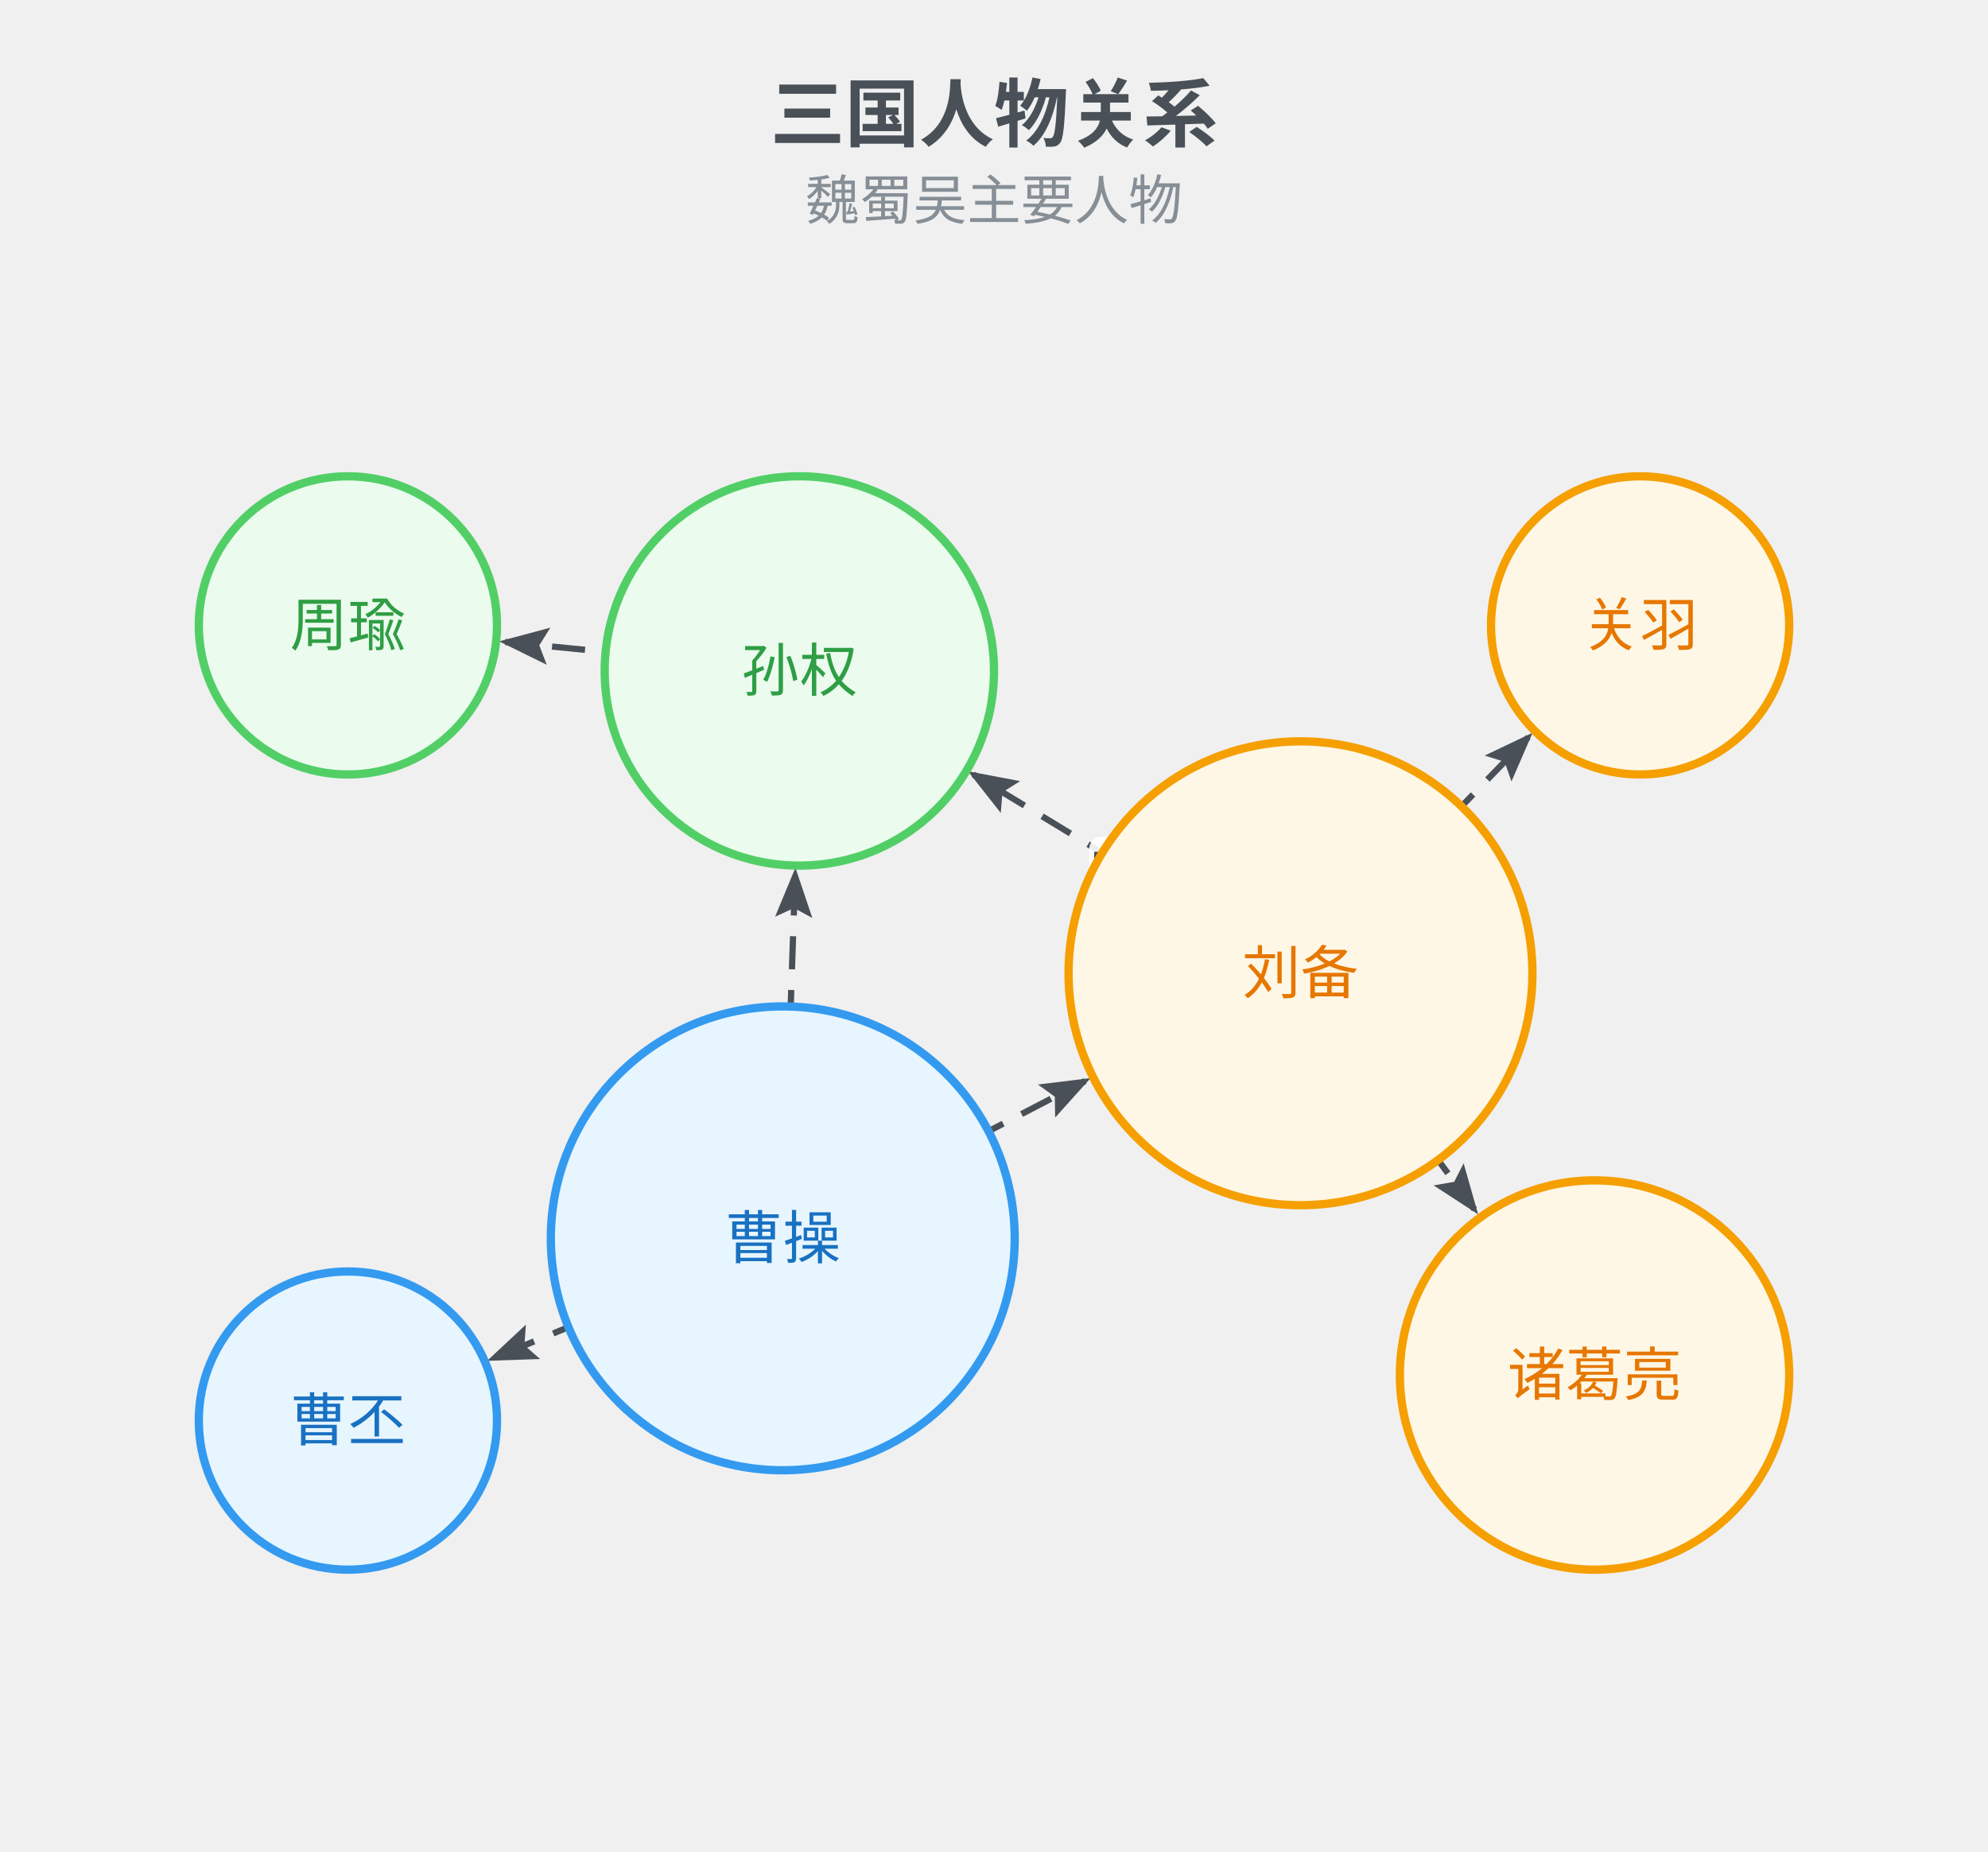
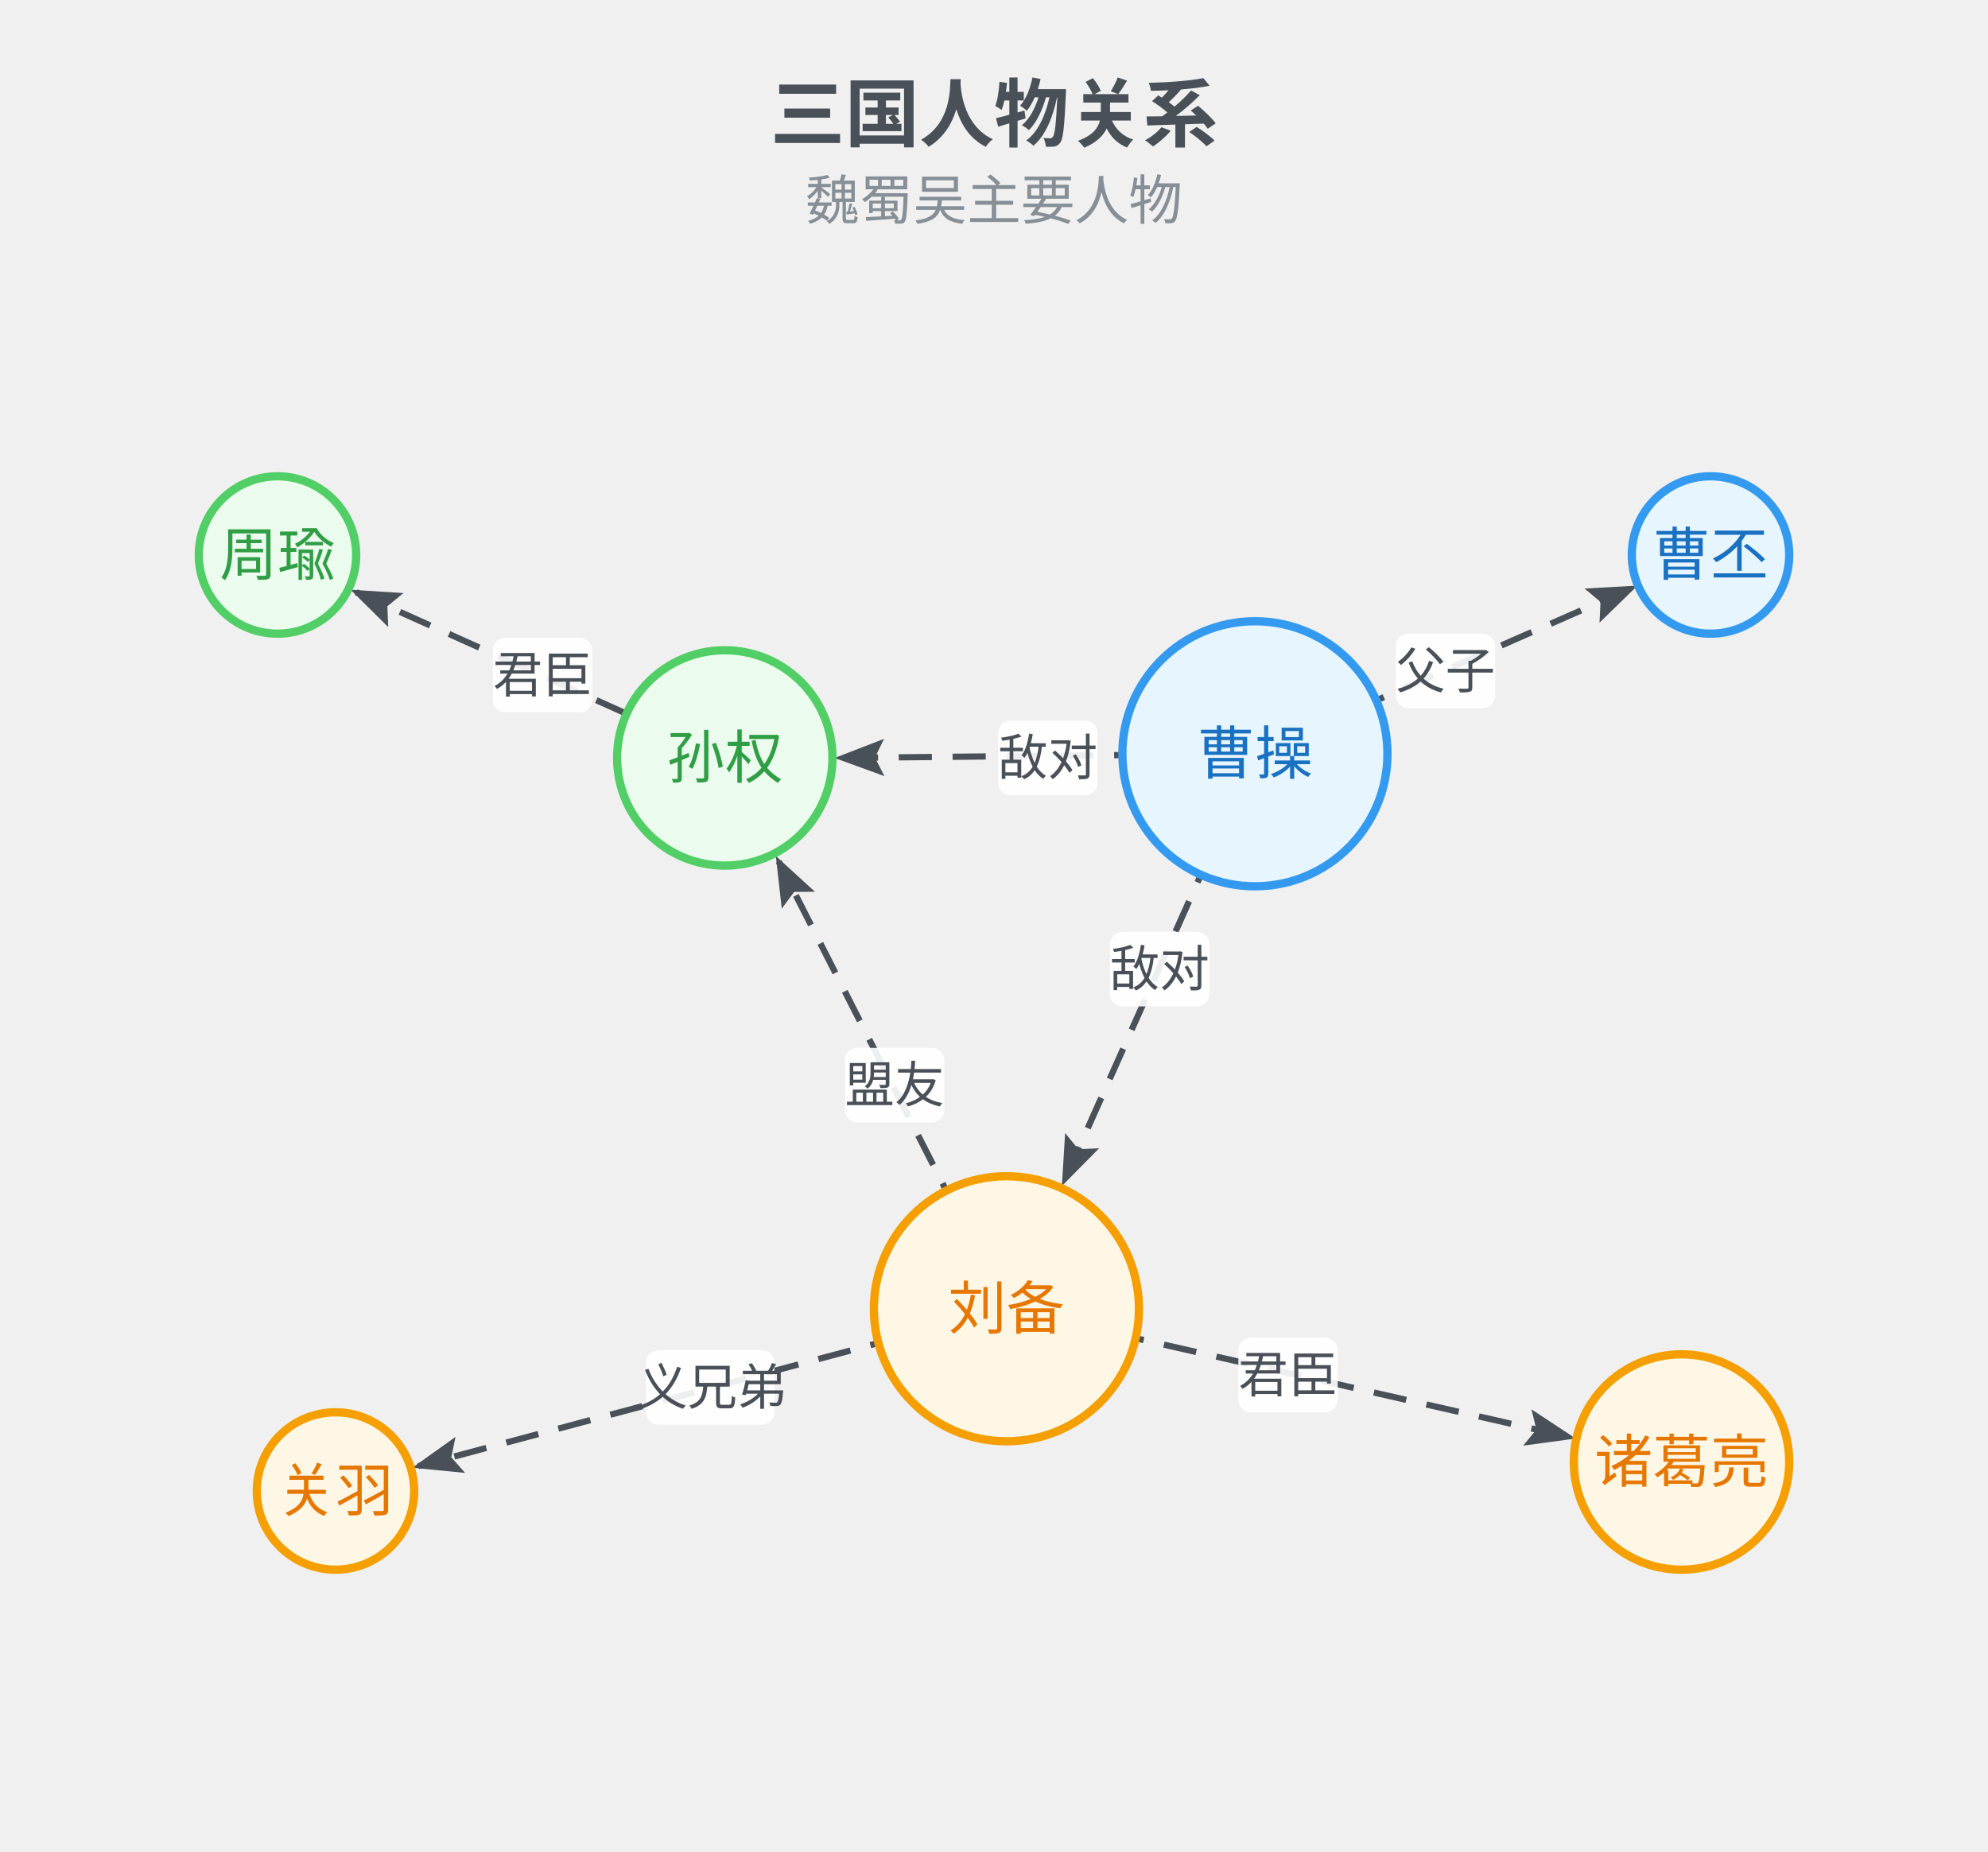
<svg xmlns="http://www.w3.org/2000/svg" width="480" height="447" viewBox="0 0 480 447">
  <text x="240" y="34" text-anchor="middle" font-family="Inter, system-ui, -apple-system, sans-serif" font-size="18" font-weight="700" fill="#495057">三国人物关系</text>
  <text x="240" y="53" text-anchor="middle" font-family="Inter, system-ui, -apple-system, sans-serif" font-size="13" fill="#868e96">魏蜀吴主要人物</text>
  <g class="network-diagram" transform="translate(0,67)">
    <defs>
      <marker id="net-1-arr" markerWidth="8" markerHeight="6" refX="7" refY="3" orient="auto" markerUnits="strokeWidth">
        <polygon points="0 0, 8 3, 0 6, 1.5 3" fill="#495057" />
      </marker>
      <style>.net-1-edge{stroke-dasharray:8 5;animation:net-1-dash 1.2s linear infinite;}@keyframes net-1-dash{to{stroke-dashoffset:-26;}}</style>
    </defs>
-     <line x1="189" y1="232" x2="119" y2="261" stroke="#495057" stroke-width="1.5" marker-end="url(#net-1-arr)" class="net-1-edge" />
-     <rect x="142" y="238" width="24" height="18" fill="white" rx="3" opacity="0.9" />
-     <text x="154" y="247" text-anchor="middle" dominant-baseline="middle" font-family="Inter, system-ui, -apple-system, sans-serif" font-size="12" fill="#495057">父子</text>
-     <line x1="314" y1="168" x2="356" y2="225" stroke="#495057" stroke-width="1.5" marker-end="url(#net-1-arr)" class="net-1-edge" />
-     <rect x="323" y="188" width="24" height="18" fill="white" rx="3" opacity="0.9" />
-     <text x="335" y="197" text-anchor="middle" dominant-baseline="middle" font-family="Inter, system-ui, -apple-system, sans-serif" font-size="12" fill="#495057">君臣</text>
-     <line x1="314" y1="168" x2="369" y2="111" stroke="#495057" stroke-width="1.5" marker-end="url(#net-1-arr)" class="net-1-edge" />
-     <rect x="326" y="131" width="31" height="18" fill="white" rx="3" opacity="0.9" />
-     <text x="342" y="140" text-anchor="middle" dominant-baseline="middle" font-family="Inter, system-ui, -apple-system, sans-serif" font-size="12" fill="#495057">义兄弟</text>
-     <line x1="189" y1="232" x2="262" y2="194" stroke="#495057" stroke-width="1.5" marker-end="url(#net-1-arr)" class="net-1-edge" />
-     <rect x="214" y="204" width="24" height="18" fill="white" rx="3" opacity="0.9" />
-     <text x="226" y="213" text-anchor="middle" dominant-baseline="middle" font-family="Inter, system-ui, -apple-system, sans-serif" font-size="12" fill="#495057">敌对</text>
-     <line x1="314" y1="168" x2="235" y2="120" stroke="#495057" stroke-width="1.5" marker-end="url(#net-1-arr)" class="net-1-edge" />
-     <rect x="263" y="135" width="24" height="18" fill="white" rx="3" opacity="0.9" />
-     <text x="275" y="144" text-anchor="middle" dominant-baseline="middle" font-family="Inter, system-ui, -apple-system, sans-serif" font-size="12" fill="#495057">盟友</text>
-     <line x1="193" y1="95" x2="122" y2="88" stroke="#495057" stroke-width="1.5" marker-end="url(#net-1-arr)" class="net-1-edge" />
-     <rect x="146" y="83" width="24" height="18" fill="white" rx="3" opacity="0.9" />
-     <text x="158" y="92" text-anchor="middle" dominant-baseline="middle" font-family="Inter, system-ui, -apple-system, sans-serif" font-size="12" fill="#495057">君臣</text>
-     <line x1="189" y1="232" x2="192" y2="144" stroke="#495057" stroke-width="1.5" marker-end="url(#net-1-arr)" class="net-1-edge" />
-     <rect x="179" y="179" width="24" height="18" fill="white" rx="3" opacity="0.9" />
-     <text x="191" y="188" text-anchor="middle" dominant-baseline="middle" font-family="Inter, system-ui, -apple-system, sans-serif" font-size="12" fill="#495057">敌对</text>
-     <circle cx="189" cy="232" r="56" fill="#e7f5ff" stroke="#339af0" stroke-width="2" />
-     <text x="189" y="232" text-anchor="middle" dominant-baseline="middle" font-family="Inter, system-ui, -apple-system, sans-serif" font-size="14" fill="#1971c2">曹操</text>
-     <circle cx="84" cy="276" r="36" fill="#e7f5ff" stroke="#339af0" stroke-width="2" />
-     <text x="84" y="276" text-anchor="middle" dominant-baseline="middle" font-family="Inter, system-ui, -apple-system, sans-serif" font-size="14" fill="#1971c2">曹丕</text>
-     <circle cx="314" cy="168" r="56" fill="#fff7e6" stroke="#f59f00" stroke-width="2" />
-     <text x="314" y="168" text-anchor="middle" dominant-baseline="middle" font-family="Inter, system-ui, -apple-system, sans-serif" font-size="14" fill="#e67700">刘备</text>
-     <circle cx="385" cy="265" r="47" fill="#fff7e6" stroke="#f59f00" stroke-width="2" />
-     <text x="385" y="265" text-anchor="middle" dominant-baseline="middle" font-family="Inter, system-ui, -apple-system, sans-serif" font-size="14" fill="#e67700">诸葛亮</text>
-     <circle cx="396" cy="84" r="36" fill="#fff7e6" stroke="#f59f00" stroke-width="2" />
-     <text x="396" y="84" text-anchor="middle" dominant-baseline="middle" font-family="Inter, system-ui, -apple-system, sans-serif" font-size="14" fill="#e67700">关羽</text>
-     <circle cx="193" cy="95" r="47" fill="#ebfbee" stroke="#51cf66" stroke-width="2" />
-     <text x="193" y="95" text-anchor="middle" dominant-baseline="middle" font-family="Inter, system-ui, -apple-system, sans-serif" font-size="14" fill="#2f9e44">孙权</text>
-     <circle cx="84" cy="84" r="36" fill="#ebfbee" stroke="#51cf66" stroke-width="2" />
-     <text x="84" y="84" text-anchor="middle" dominant-baseline="middle" font-family="Inter, system-ui, -apple-system, sans-serif" font-size="14" fill="#2f9e44">周瑜</text>
+     <line x1="303" y1="115" x2="394" y2="75" stroke="#495057" stroke-width="1.5" marker-end="url(#net-1-arr)" class="net-1-edge" />
+     <rect x="337" y="86" width="24" height="18" fill="white" rx="3" opacity="0.9" />
+     <text x="349" y="95" text-anchor="middle" dominant-baseline="middle" font-family="Inter, system-ui, -apple-system, sans-serif" font-size="12" fill="#495057">父子</text>
+     <line x1="243" y1="249" x2="379" y2="280" stroke="#495057" stroke-width="1.5" marker-end="url(#net-1-arr)" class="net-1-edge" />
+     <rect x="299" y="256" width="24" height="18" fill="white" rx="3" opacity="0.9" />
+     <text x="311" y="265" text-anchor="middle" dominant-baseline="middle" font-family="Inter, system-ui, -apple-system, sans-serif" font-size="12" fill="#495057">君臣</text>
+     <line x1="243" y1="249" x2="101" y2="287" stroke="#495057" stroke-width="1.5" marker-end="url(#net-1-arr)" class="net-1-edge" />
+     <rect x="156" y="259" width="31" height="18" fill="white" rx="3" opacity="0.9" />
+     <text x="172" y="268" text-anchor="middle" dominant-baseline="middle" font-family="Inter, system-ui, -apple-system, sans-serif" font-size="12" fill="#495057">义兄弟</text>
+     <line x1="303" y1="115" x2="257" y2="218" stroke="#495057" stroke-width="1.5" marker-end="url(#net-1-arr)" class="net-1-edge" />
+     <rect x="268" y="158" width="24" height="18" fill="white" rx="3" opacity="0.9" />
+     <text x="280" y="167" text-anchor="middle" dominant-baseline="middle" font-family="Inter, system-ui, -apple-system, sans-serif" font-size="12" fill="#495057">敌对</text>
+     <line x1="243" y1="249" x2="188" y2="141" stroke="#495057" stroke-width="1.5" marker-end="url(#net-1-arr)" class="net-1-edge" />
+     <rect x="204" y="186" width="24" height="18" fill="white" rx="3" opacity="0.9" />
+     <text x="216" y="195" text-anchor="middle" dominant-baseline="middle" font-family="Inter, system-ui, -apple-system, sans-serif" font-size="12" fill="#495057">盟友</text>
+     <line x1="175" y1="116" x2="86" y2="76" stroke="#495057" stroke-width="1.5" marker-end="url(#net-1-arr)" class="net-1-edge" />
+     <rect x="119" y="87" width="24" height="18" fill="white" rx="3" opacity="0.9" />
+     <text x="131" y="96" text-anchor="middle" dominant-baseline="middle" font-family="Inter, system-ui, -apple-system, sans-serif" font-size="12" fill="#495057">君臣</text>
+     <line x1="303" y1="115" x2="203" y2="116" stroke="#495057" stroke-width="1.5" marker-end="url(#net-1-arr)" class="net-1-edge" />
+     <rect x="241" y="107" width="24" height="18" fill="white" rx="3" opacity="0.9" />
+     <text x="253" y="116" text-anchor="middle" dominant-baseline="middle" font-family="Inter, system-ui, -apple-system, sans-serif" font-size="12" fill="#495057">敌对</text>
+     <circle cx="303" cy="115" r="32" fill="#e7f5ff" stroke="#339af0" stroke-width="2" />
+     <text x="303" y="115" text-anchor="middle" dominant-baseline="middle" font-family="Inter, system-ui, -apple-system, sans-serif" font-size="14" fill="#1971c2">曹操</text>
+     <circle cx="413" cy="67" r="19" fill="#e7f5ff" stroke="#339af0" stroke-width="2" />
+     <text x="413" y="67" text-anchor="middle" dominant-baseline="middle" font-family="Inter, system-ui, -apple-system, sans-serif" font-size="14" fill="#1971c2">曹丕</text>
+     <circle cx="243" cy="249" r="32" fill="#fff7e6" stroke="#f59f00" stroke-width="2" />
+     <text x="243" y="249" text-anchor="middle" dominant-baseline="middle" font-family="Inter, system-ui, -apple-system, sans-serif" font-size="14" fill="#e67700">刘备</text>
+     <circle cx="406" cy="286" r="26" fill="#fff7e6" stroke="#f59f00" stroke-width="2" />
+     <text x="406" y="286" text-anchor="middle" dominant-baseline="middle" font-family="Inter, system-ui, -apple-system, sans-serif" font-size="14" fill="#e67700">诸葛亮</text>
+     <circle cx="81" cy="293" r="19" fill="#fff7e6" stroke="#f59f00" stroke-width="2" />
+     <text x="81" y="293" text-anchor="middle" dominant-baseline="middle" font-family="Inter, system-ui, -apple-system, sans-serif" font-size="14" fill="#e67700">关羽</text>
+     <circle cx="175" cy="116" r="26" fill="#ebfbee" stroke="#51cf66" stroke-width="2" />
+     <text x="175" y="116" text-anchor="middle" dominant-baseline="middle" font-family="Inter, system-ui, -apple-system, sans-serif" font-size="14" fill="#2f9e44">孙权</text>
+     <circle cx="67" cy="67" r="19" fill="#ebfbee" stroke="#51cf66" stroke-width="2" />
+     <text x="67" y="67" text-anchor="middle" dominant-baseline="middle" font-family="Inter, system-ui, -apple-system, sans-serif" font-size="14" fill="#2f9e44">周瑜</text>
  </g>
</svg>
